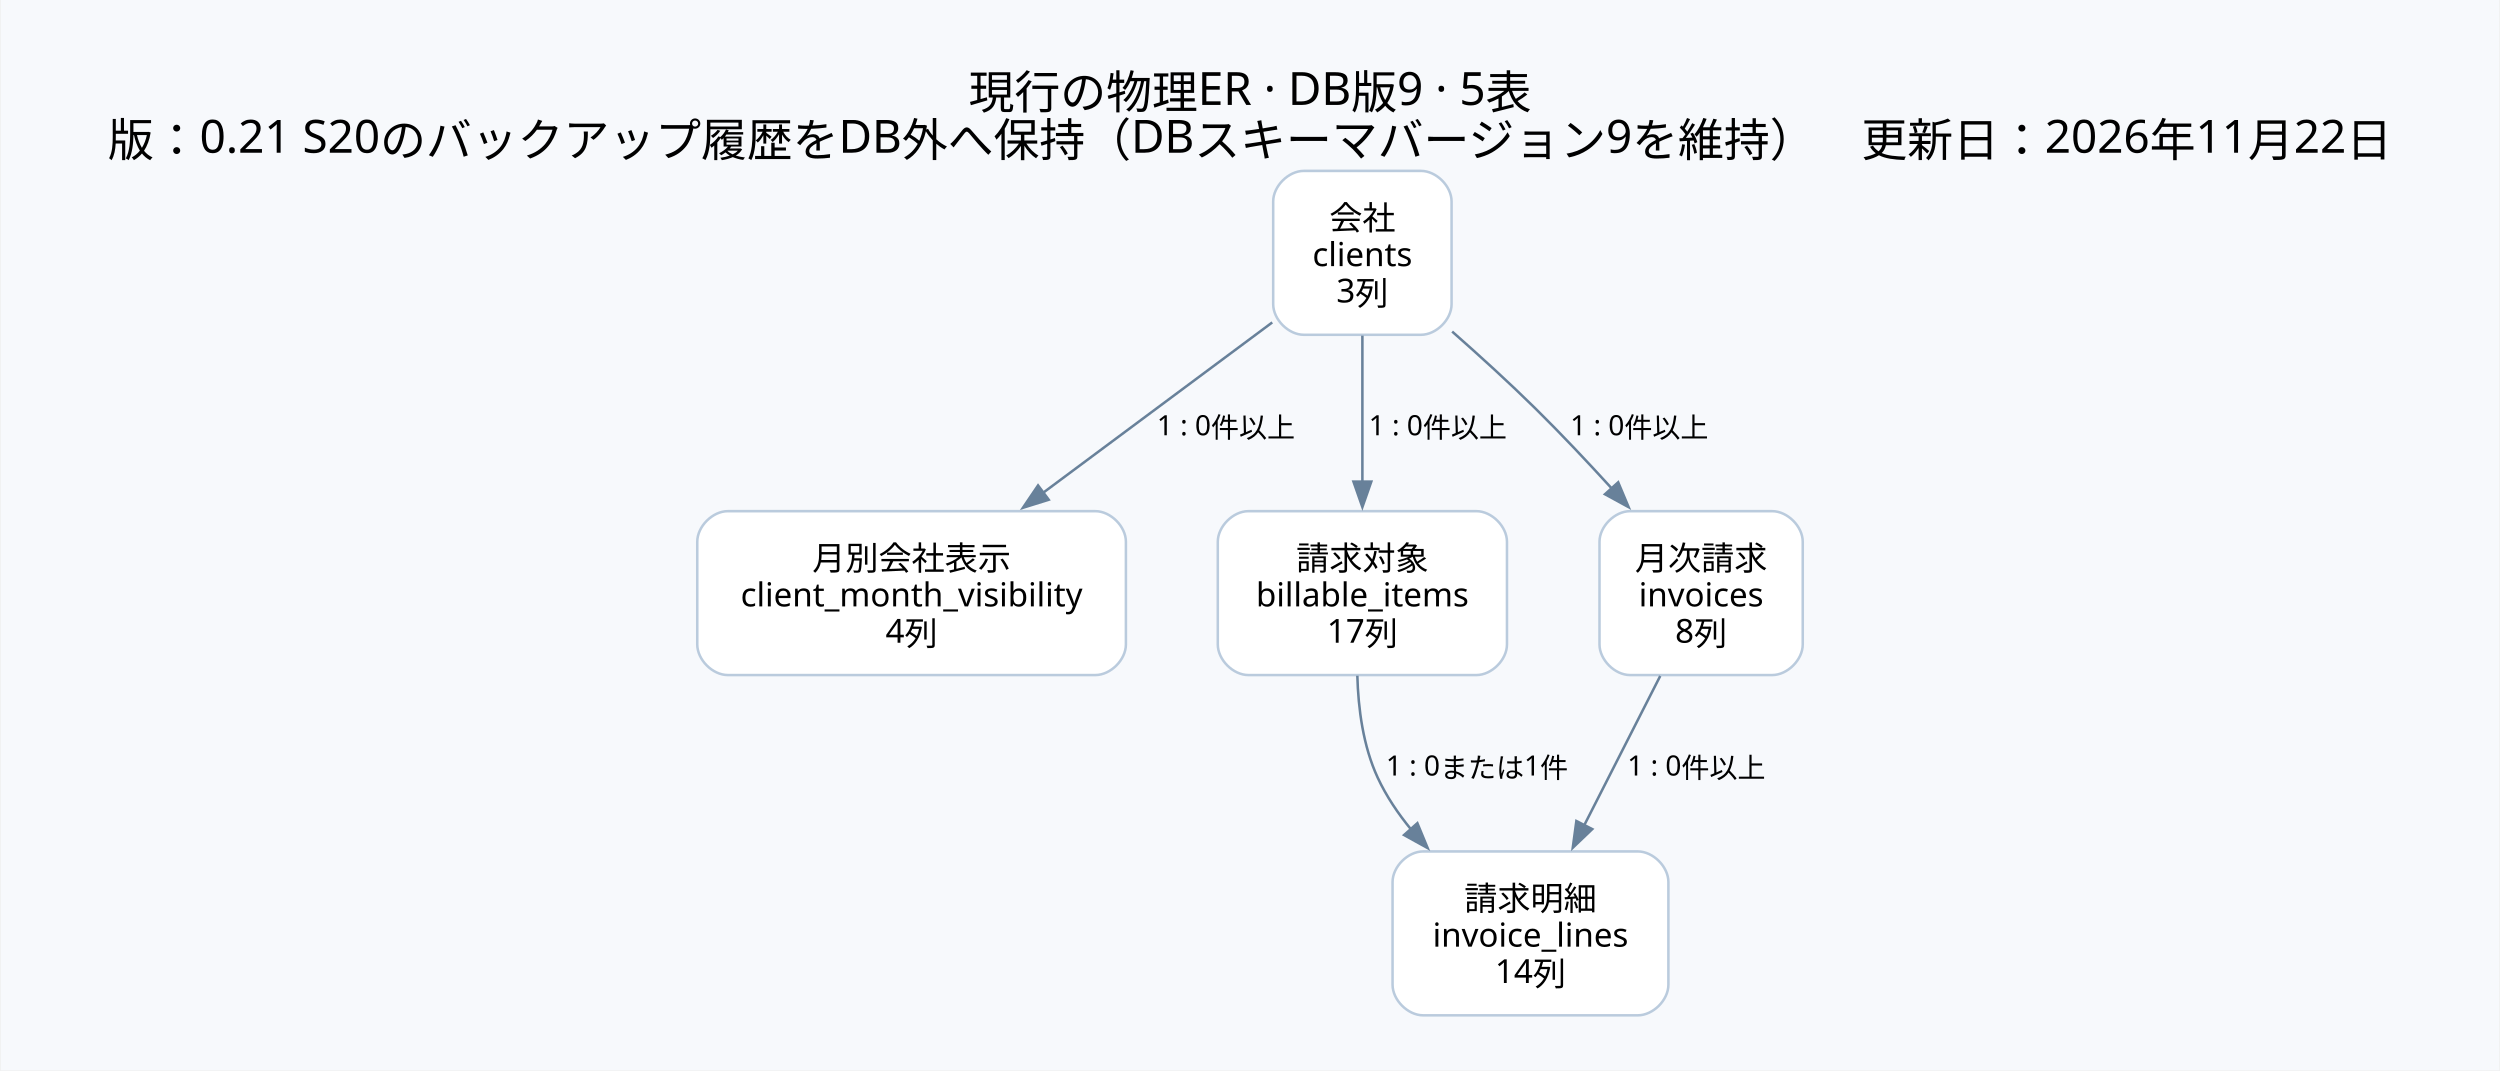
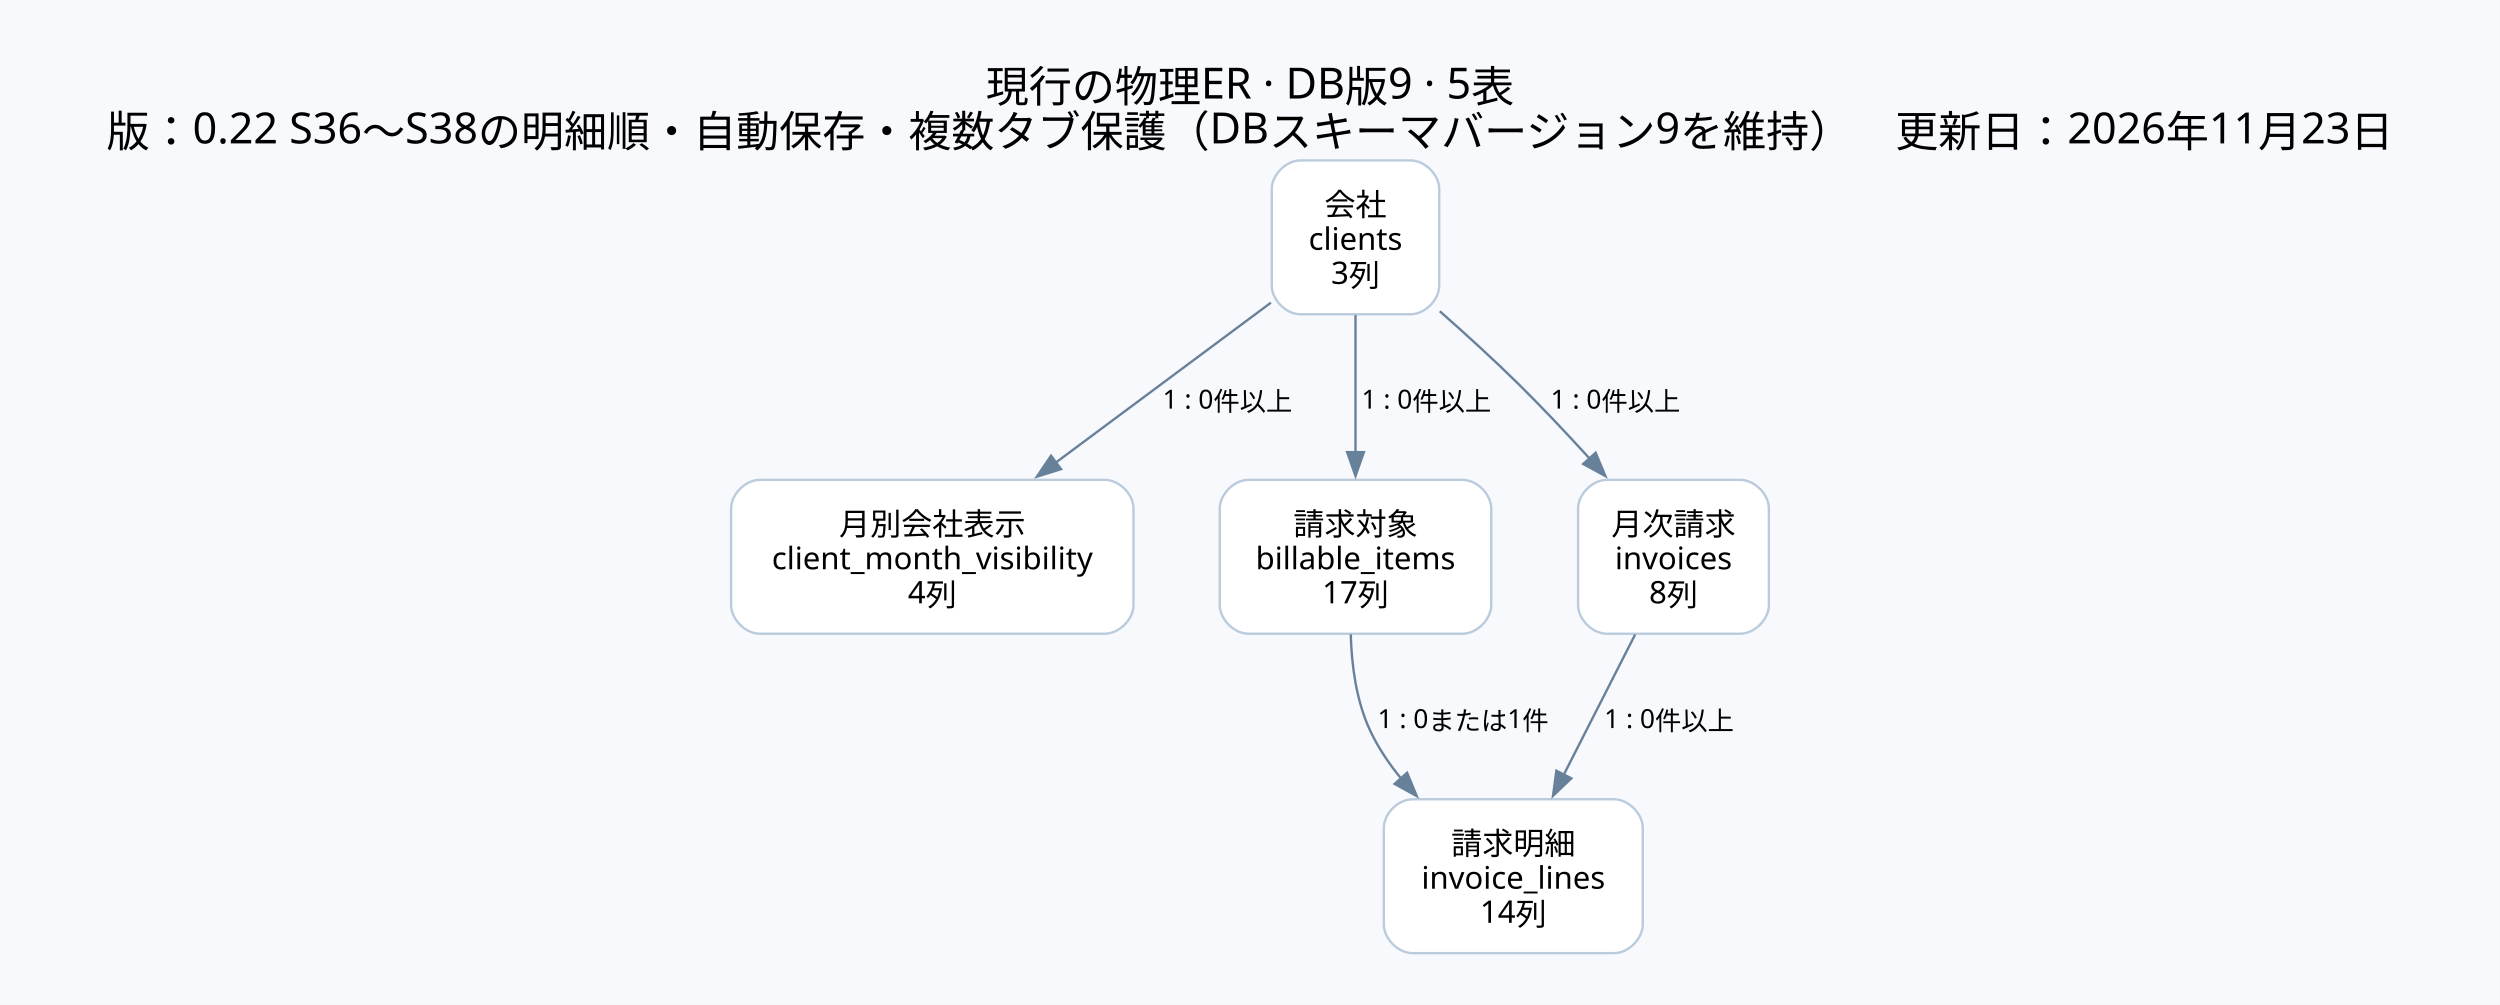
- <svg xmlns="http://www.w3.org/2000/svg" width="981pt" height="420pt" viewBox="0.00 0.00 980.95 420.25">
+ <svg xmlns="http://www.w3.org/2000/svg" width="1045pt" height="420pt" viewBox="0.00 0.00 1045.45 420.25">
  <g id="graph0" class="graph" transform="scale(1 1) rotate(0) translate(21.6 398.65)">
-     <polygon fill="#f7f9fc" stroke="none" points="-21.6,21.6 -21.6,-398.65 959.35,-398.65 959.35,21.6 -21.6,21.6" />
-     <text text-anchor="middle" x="468.88" y="-355.95" font-family="Hiragino Sans" font-size="18.00">現行の物理ER · DB版9 · 5表</text>
-     <text text-anchor="middle" x="468.88" y="-337.2" font-family="Hiragino Sans" font-size="18.00">版：0.21 S20のバックアップ履歴をDB外へ保持（DBスキーマバージョン9を維持）　更新日：2026年11月22日</text>
+     <polygon fill="#f7f9fc" stroke="none" points="-21.6,21.6 -21.6,-398.65 1023.85,-398.65 1023.85,21.6 -21.6,21.6" />
+     <text text-anchor="middle" x="501.12" y="-355.95" font-family="Hiragino Sans" font-size="18.00">現行の物理ER · DB版9 · 5表</text>
+     <text text-anchor="middle" x="501.12" y="-337.2" font-family="Hiragino Sans" font-size="18.00">版：0.22 S36〜S38の明細順・自動保存・複数タブ保護（DBスキーマバージョン9を維持）　更新日：2026年11月23日</text>
    <g id="node1" class="node">
-       <path fill="white" stroke="#bacbdd" d="M408.15,-197.95C408.15,-197.95 263.85,-197.95 263.85,-197.95 257.85,-197.95 251.85,-191.95 251.85,-185.95 251.85,-185.95 251.85,-145.6 251.85,-145.6 251.85,-139.6 257.85,-133.6 263.85,-133.6 263.85,-133.6 408.15,-133.6 408.15,-133.6 414.15,-133.6 420.15,-139.6 420.15,-145.6 420.15,-145.6 420.15,-185.95 420.15,-185.95 420.15,-191.95 414.15,-197.95 408.15,-197.95" />
-       <text text-anchor="middle" x="336" y="-174.8" font-family="Hiragino Sans" font-size="13.00">月別会社表示</text>
-       <text text-anchor="middle" x="336" y="-160.55" font-family="Hiragino Sans" font-size="13.00">client_month_visibility</text>
-       <text text-anchor="middle" x="336" y="-146.3" font-family="Hiragino Sans" font-size="13.00">4列</text>
+       <path fill="white" stroke="#bacbdd" d="M440.4,-197.95C440.4,-197.95 296.1,-197.95 296.1,-197.95 290.1,-197.95 284.1,-191.95 284.1,-185.95 284.1,-185.95 284.1,-145.6 284.1,-145.6 284.1,-139.6 290.1,-133.6 296.1,-133.6 296.1,-133.6 440.4,-133.6 440.4,-133.6 446.4,-133.6 452.4,-139.6 452.4,-145.6 452.4,-145.6 452.4,-185.95 452.4,-185.95 452.4,-191.95 446.4,-197.95 440.4,-197.95" />
+       <text text-anchor="middle" x="368.25" y="-174.8" font-family="Hiragino Sans" font-size="13.00">月別会社表示</text>
+       <text text-anchor="middle" x="368.25" y="-160.55" font-family="Hiragino Sans" font-size="13.00">client_month_visibility</text>
+       <text text-anchor="middle" x="368.25" y="-146.3" font-family="Hiragino Sans" font-size="13.00">4列</text>
    </g>
    <g id="node2" class="node">
-       <path fill="white" stroke="#bacbdd" d="M536.02,-331.55C536.02,-331.55 489.98,-331.55 489.98,-331.55 483.98,-331.55 477.98,-325.55 477.98,-319.55 477.98,-319.55 477.98,-279.2 477.98,-279.2 477.98,-273.2 483.98,-267.2 489.98,-267.2 489.98,-267.2 536.02,-267.2 536.02,-267.2 542.02,-267.2 548.02,-273.2 548.02,-279.2 548.02,-279.2 548.02,-319.55 548.02,-319.55 548.02,-325.55 542.02,-331.55 536.02,-331.55" />
-       <text text-anchor="middle" x="513" y="-308.4" font-family="Hiragino Sans" font-size="13.00">会社</text>
-       <text text-anchor="middle" x="513" y="-294.15" font-family="Hiragino Sans" font-size="13.00">clients</text>
-       <text text-anchor="middle" x="513" y="-279.9" font-family="Hiragino Sans" font-size="13.00">3列</text>
+       <path fill="white" stroke="#bacbdd" d="M568.27,-331.55C568.27,-331.55 522.23,-331.55 522.23,-331.55 516.23,-331.55 510.23,-325.55 510.23,-319.55 510.23,-319.55 510.23,-279.2 510.23,-279.2 510.23,-273.2 516.23,-267.2 522.23,-267.2 522.23,-267.2 568.27,-267.2 568.27,-267.2 574.27,-267.2 580.27,-273.2 580.27,-279.2 580.27,-279.2 580.27,-319.55 580.27,-319.55 580.27,-325.55 574.27,-331.55 568.27,-331.55" />
+       <text text-anchor="middle" x="545.25" y="-308.4" font-family="Hiragino Sans" font-size="13.00">会社</text>
+       <text text-anchor="middle" x="545.25" y="-294.15" font-family="Hiragino Sans" font-size="13.00">clients</text>
+       <text text-anchor="middle" x="545.25" y="-279.9" font-family="Hiragino Sans" font-size="13.00">3列</text>
    </g>
    <g id="edge3" class="edge">
-       <path fill="none" stroke="#68819a" d="M477.61,-272.06C451.84,-252.91 416.55,-226.67 387.65,-205.18" />
-       <polygon fill="#68819a" stroke="#68819a" points="389.84,-202.44 379.72,-199.28 385.66,-208.06 389.84,-202.44" />
-       <text text-anchor="middle" x="459.43" y="-227.75" font-family="Hiragino Sans" font-size="11.00">1 : 0件以上</text>
+       <path fill="none" stroke="#68819a" d="M509.86,-272.06C484.09,-252.91 448.8,-226.67 419.9,-205.18" />
+       <polygon fill="#68819a" stroke="#68819a" points="422.09,-202.44 411.97,-199.28 417.91,-208.06 422.09,-202.44" />
+       <text text-anchor="middle" x="491.68" y="-227.75" font-family="Hiragino Sans" font-size="11.00">1 : 0件以上</text>
    </g>
    <g id="node3" class="node">
-       <path fill="white" stroke="#bacbdd" d="M557.77,-197.95C557.77,-197.95 468.23,-197.95 468.23,-197.95 462.23,-197.95 456.23,-191.95 456.23,-185.95 456.23,-185.95 456.23,-145.6 456.23,-145.6 456.23,-139.6 462.23,-133.6 468.23,-133.6 468.23,-133.6 557.77,-133.6 557.77,-133.6 563.77,-133.6 569.77,-139.6 569.77,-145.6 569.77,-145.6 569.77,-185.95 569.77,-185.95 569.77,-191.95 563.77,-197.95 557.77,-197.95" />
-       <text text-anchor="middle" x="513" y="-174.8" font-family="Hiragino Sans" font-size="13.00">請求対象</text>
-       <text text-anchor="middle" x="513" y="-160.55" font-family="Hiragino Sans" font-size="13.00">billable_items</text>
-       <text text-anchor="middle" x="513" y="-146.3" font-family="Hiragino Sans" font-size="13.00">17列</text>
+       <path fill="white" stroke="#bacbdd" d="M590.02,-197.95C590.02,-197.95 500.48,-197.95 500.48,-197.95 494.48,-197.95 488.48,-191.95 488.48,-185.95 488.48,-185.95 488.48,-145.6 488.48,-145.6 488.48,-139.6 494.48,-133.6 500.48,-133.6 500.48,-133.6 590.02,-133.6 590.02,-133.6 596.02,-133.6 602.02,-139.6 602.02,-145.6 602.02,-145.6 602.02,-185.95 602.02,-185.95 602.02,-191.95 596.02,-197.95 590.02,-197.95" />
+       <text text-anchor="middle" x="545.25" y="-174.8" font-family="Hiragino Sans" font-size="13.00">請求対象</text>
+       <text text-anchor="middle" x="545.25" y="-160.55" font-family="Hiragino Sans" font-size="13.00">billable_items</text>
+       <text text-anchor="middle" x="545.25" y="-146.3" font-family="Hiragino Sans" font-size="13.00">17列</text>
    </g>
    <g id="edge1" class="edge">
-       <path fill="none" stroke="#68819a" d="M513,-266.85C513,-249.68 513,-228.19 513,-209.52" />
-       <polygon fill="#68819a" stroke="#68819a" points="516.5,-209.55 513,-199.55 509.5,-209.55 516.5,-209.55" />
-       <text text-anchor="middle" x="542.62" y="-227.75" font-family="Hiragino Sans" font-size="11.00">1 : 0件以上</text>
+       <path fill="none" stroke="#68819a" d="M545.25,-266.85C545.25,-249.68 545.25,-228.19 545.25,-209.52" />
+       <polygon fill="#68819a" stroke="#68819a" points="548.75,-209.55 545.25,-199.55 541.75,-209.55 548.75,-209.55" />
+       <text text-anchor="middle" x="574.88" y="-227.75" font-family="Hiragino Sans" font-size="11.00">1 : 0件以上</text>
    </g>
    <g id="node4" class="node">
-       <path fill="white" stroke="#bacbdd" d="M673.9,-197.95C673.9,-197.95 618.1,-197.95 618.1,-197.95 612.1,-197.95 606.1,-191.95 606.1,-185.95 606.1,-185.95 606.1,-145.6 606.1,-145.6 606.1,-139.6 612.1,-133.6 618.1,-133.6 618.1,-133.6 673.9,-133.6 673.9,-133.6 679.9,-133.6 685.9,-139.6 685.9,-145.6 685.9,-145.6 685.9,-185.95 685.9,-185.95 685.9,-191.95 679.9,-197.95 673.9,-197.95" />
-       <text text-anchor="middle" x="646" y="-174.8" font-family="Hiragino Sans" font-size="13.00">月次請求</text>
-       <text text-anchor="middle" x="646" y="-160.55" font-family="Hiragino Sans" font-size="13.00">invoices</text>
-       <text text-anchor="middle" x="646" y="-146.3" font-family="Hiragino Sans" font-size="13.00">8列</text>
+       <path fill="white" stroke="#bacbdd" d="M706.15,-197.95C706.15,-197.95 650.35,-197.95 650.35,-197.95 644.35,-197.95 638.35,-191.95 638.35,-185.95 638.35,-185.95 638.35,-145.6 638.35,-145.6 638.35,-139.6 644.35,-133.6 650.35,-133.6 650.35,-133.6 706.15,-133.6 706.15,-133.6 712.15,-133.6 718.15,-139.6 718.15,-145.6 718.15,-145.6 718.15,-185.95 718.15,-185.95 718.15,-191.95 712.15,-197.95 706.15,-197.95" />
+       <text text-anchor="middle" x="678.25" y="-174.8" font-family="Hiragino Sans" font-size="13.00">月次請求</text>
+       <text text-anchor="middle" x="678.25" y="-160.55" font-family="Hiragino Sans" font-size="13.00">invoices</text>
+       <text text-anchor="middle" x="678.25" y="-146.3" font-family="Hiragino Sans" font-size="13.00">8列</text>
    </g>
    <g id="edge2" class="edge">
-       <path fill="none" stroke="#68819a" d="M548.25,-268.47C558.99,-259.02 570.67,-248.38 581,-238.2 590.98,-228.36 601.37,-217.33 610.84,-206.94" />
-       <polygon fill="#68819a" stroke="#68819a" points="613.44,-209.29 617.54,-199.52 608.24,-204.6 613.44,-209.29" />
-       <text text-anchor="middle" x="621.73" y="-227.75" font-family="Hiragino Sans" font-size="11.00">1 : 0件以上</text>
+       <path fill="none" stroke="#68819a" d="M580.5,-268.47C591.24,-259.02 602.92,-248.38 613.25,-238.2 623.23,-228.36 633.62,-217.33 643.09,-206.94" />
+       <polygon fill="#68819a" stroke="#68819a" points="645.69,-209.29 649.79,-199.52 640.49,-204.6 645.69,-209.29" />
+       <text text-anchor="middle" x="653.98" y="-227.75" font-family="Hiragino Sans" font-size="11.00">1 : 0件以上</text>
    </g>
    <g id="node5" class="node">
-       <path fill="white" stroke="#bacbdd" d="M621.15,-64.35C621.15,-64.35 536.85,-64.35 536.85,-64.35 530.85,-64.35 524.85,-58.35 524.85,-52.35 524.85,-52.35 524.85,-12 524.85,-12 524.85,-6 530.85,0 536.85,0 536.85,0 621.15,0 621.15,0 627.15,0 633.15,-6 633.15,-12 633.15,-12 633.15,-52.35 633.15,-52.35 633.15,-58.35 627.15,-64.35 621.15,-64.35" />
-       <text text-anchor="middle" x="579" y="-41.2" font-family="Hiragino Sans" font-size="13.00">請求明細</text>
-       <text text-anchor="middle" x="579" y="-26.95" font-family="Hiragino Sans" font-size="13.00">invoice_lines</text>
-       <text text-anchor="middle" x="579" y="-12.7" font-family="Hiragino Sans" font-size="13.00">14列</text>
+       <path fill="white" stroke="#bacbdd" d="M653.4,-64.35C653.4,-64.35 569.1,-64.35 569.1,-64.35 563.1,-64.35 557.1,-58.35 557.1,-52.35 557.1,-52.35 557.1,-12 557.1,-12 557.1,-6 563.1,0 569.1,0 569.1,0 653.4,0 653.4,0 659.4,0 665.4,-6 665.4,-12 665.4,-12 665.4,-52.35 665.4,-52.35 665.4,-58.35 659.4,-64.35 653.4,-64.35" />
+       <text text-anchor="middle" x="611.25" y="-41.2" font-family="Hiragino Sans" font-size="13.00">請求明細</text>
+       <text text-anchor="middle" x="611.25" y="-26.95" font-family="Hiragino Sans" font-size="13.00">invoice_lines</text>
+       <text text-anchor="middle" x="611.25" y="-12.7" font-family="Hiragino Sans" font-size="13.00">14列</text>
    </g>
    <g id="edge5" class="edge">
-       <path fill="none" stroke="#68819a" d="M511.02,-133.34C511.36,-120.43 513.3,-105.66 519,-93.35 522.37,-86.08 527.01,-79.19 532.23,-72.84" />
-       <polygon fill="#68819a" stroke="#68819a" points="534.59,-75.45 538.63,-65.66 529.36,-70.79 534.59,-75.45" />
-       <text text-anchor="middle" x="558" y="-94.15" font-family="Hiragino Sans" font-size="11.00">1 : 0または1件</text>
+       <path fill="none" stroke="#68819a" d="M543.27,-133.34C543.61,-120.43 545.55,-105.66 551.25,-93.35 554.62,-86.08 559.26,-79.19 564.48,-72.84" />
+       <polygon fill="#68819a" stroke="#68819a" points="566.84,-75.45 570.88,-65.66 561.61,-70.79 566.84,-75.45" />
+       <text text-anchor="middle" x="590.25" y="-94.15" font-family="Hiragino Sans" font-size="11.00">1 : 0または1件</text>
    </g>
    <g id="edge4" class="edge">
-       <path fill="none" stroke="#68819a" d="M629.95,-133.25C621,-115.67 609.75,-93.57 600.09,-74.6" />
-       <polygon fill="#68819a" stroke="#68819a" points="603.26,-73.11 595.6,-65.79 597.02,-76.29 603.26,-73.11" />
-       <text text-anchor="middle" x="644.13" y="-94.15" font-family="Hiragino Sans" font-size="11.00">1 : 0件以上</text>
+       <path fill="none" stroke="#68819a" d="M662.2,-133.25C653.25,-115.67 642,-93.57 632.34,-74.6" />
+       <polygon fill="#68819a" stroke="#68819a" points="635.51,-73.11 627.85,-65.79 629.27,-76.29 635.51,-73.11" />
+       <text text-anchor="middle" x="676.38" y="-94.15" font-family="Hiragino Sans" font-size="11.00">1 : 0件以上</text>
    </g>
  </g>
</svg>
